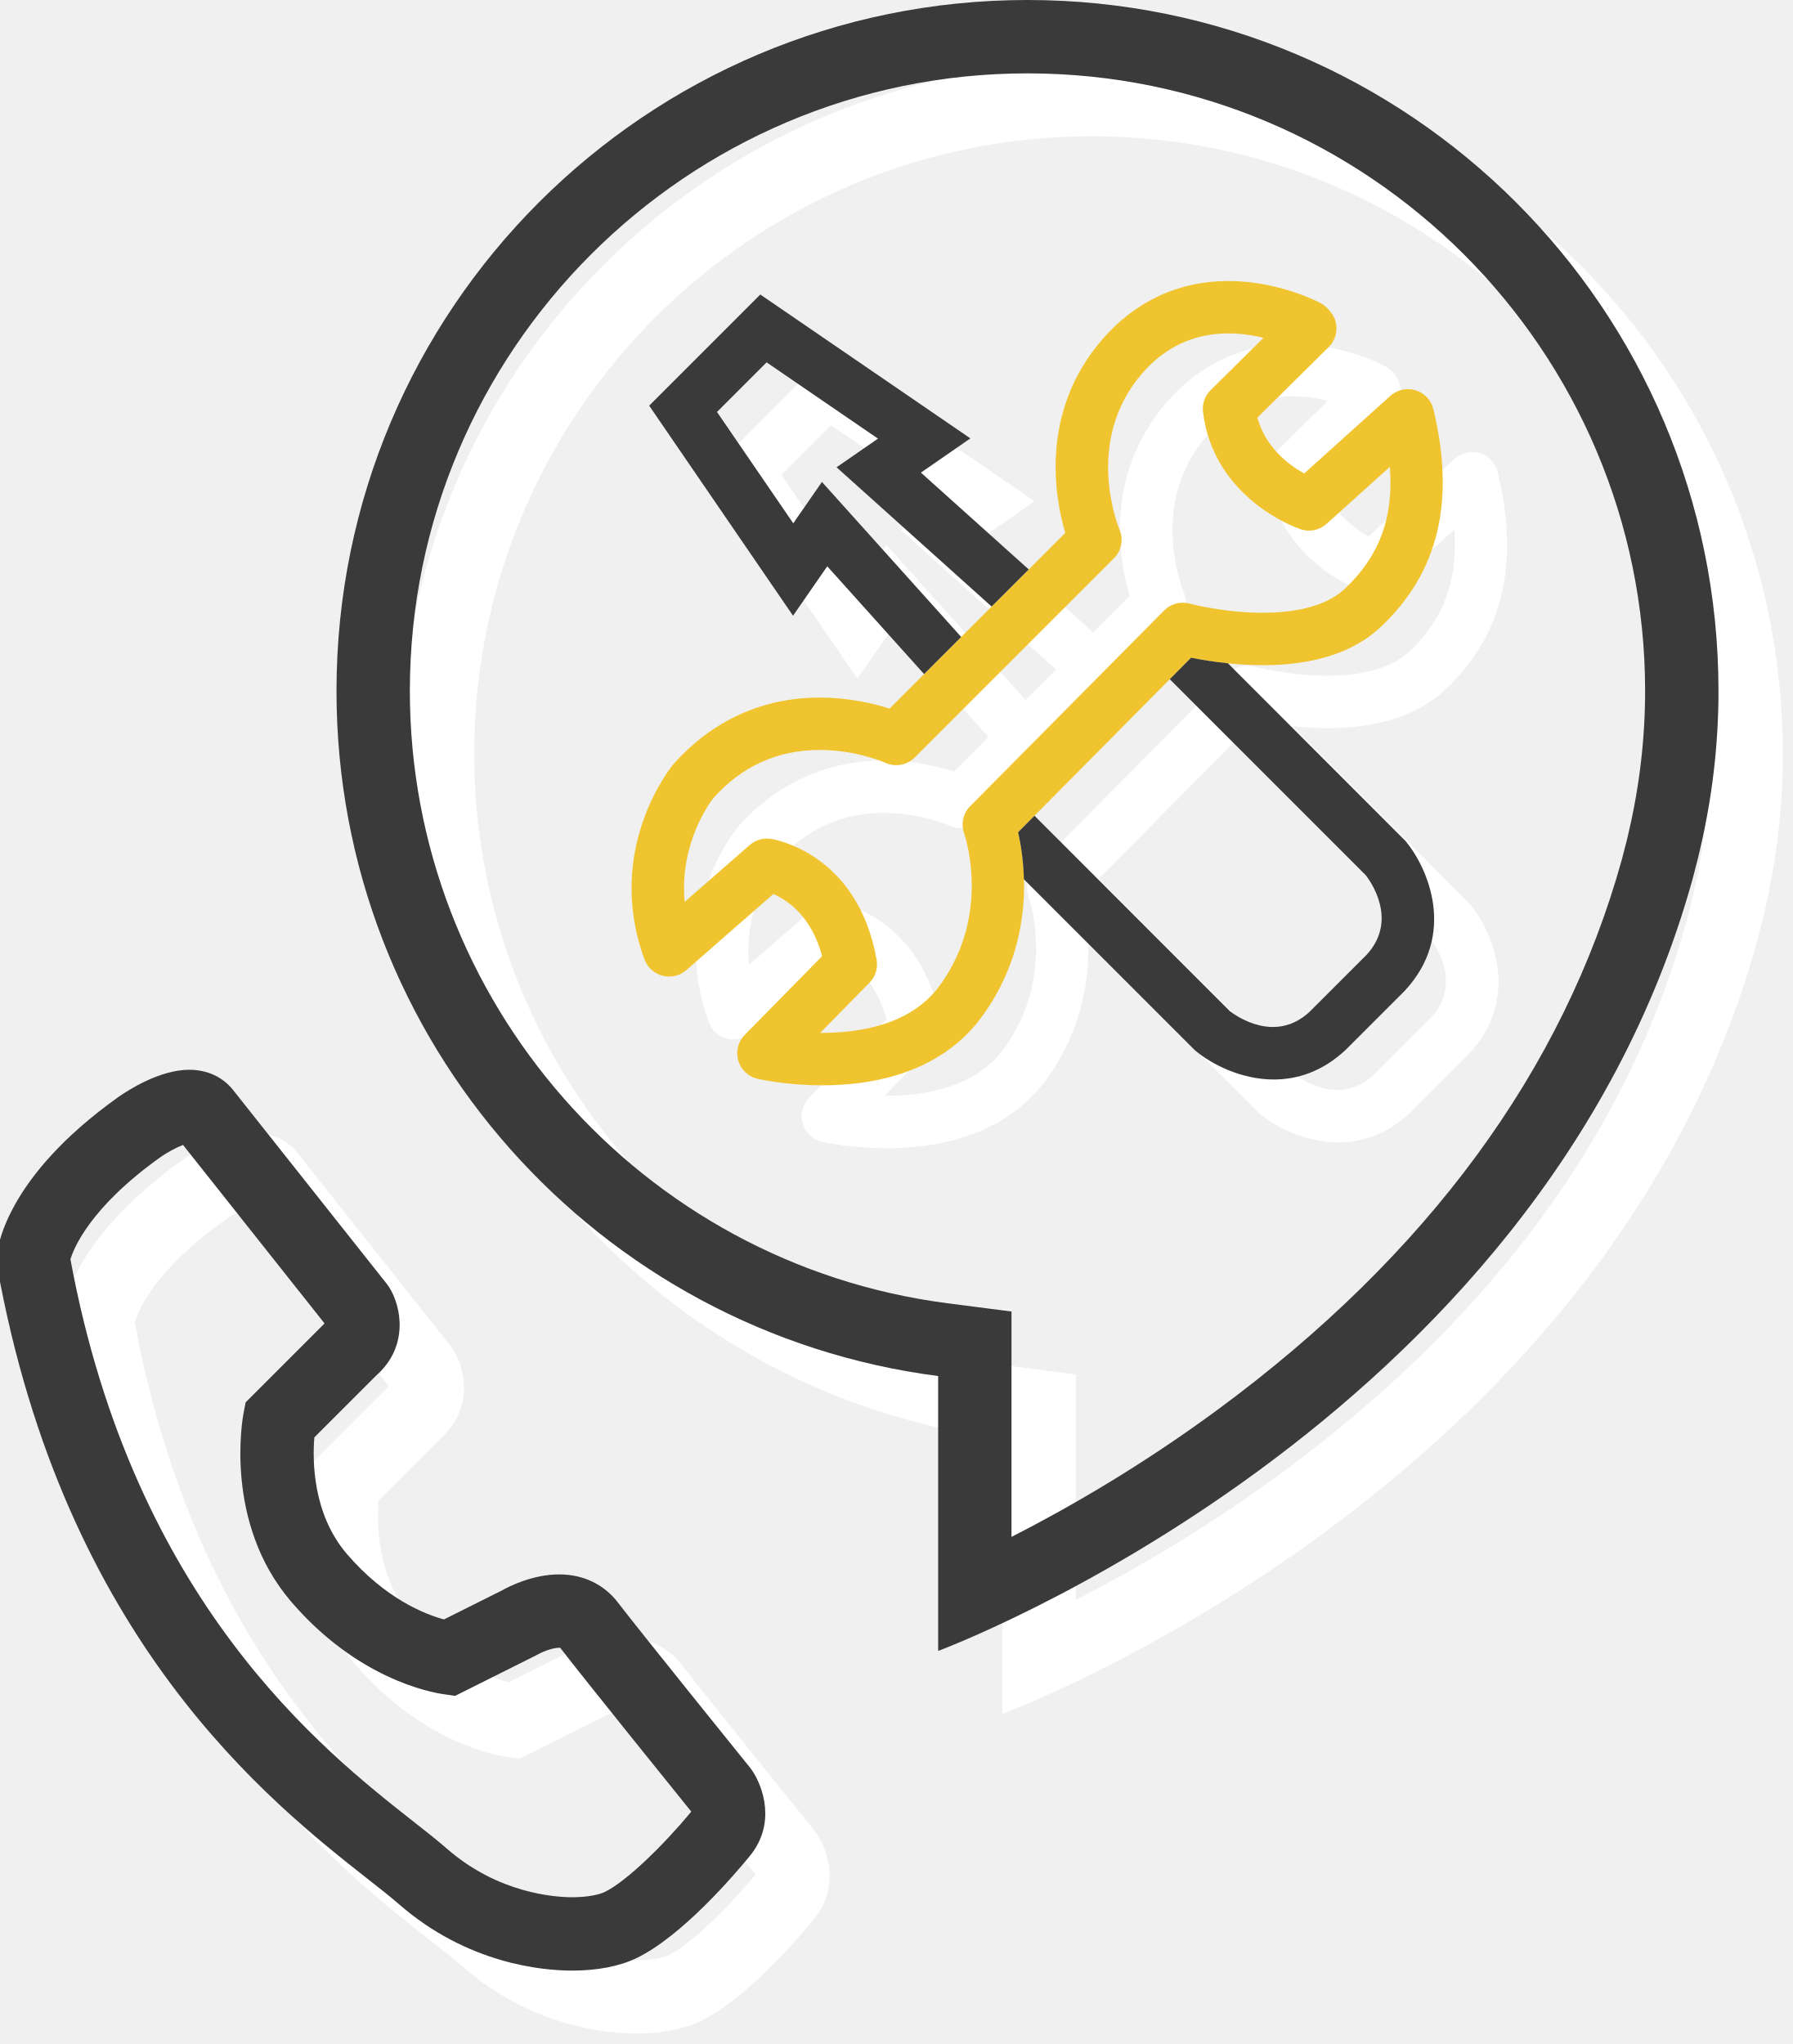
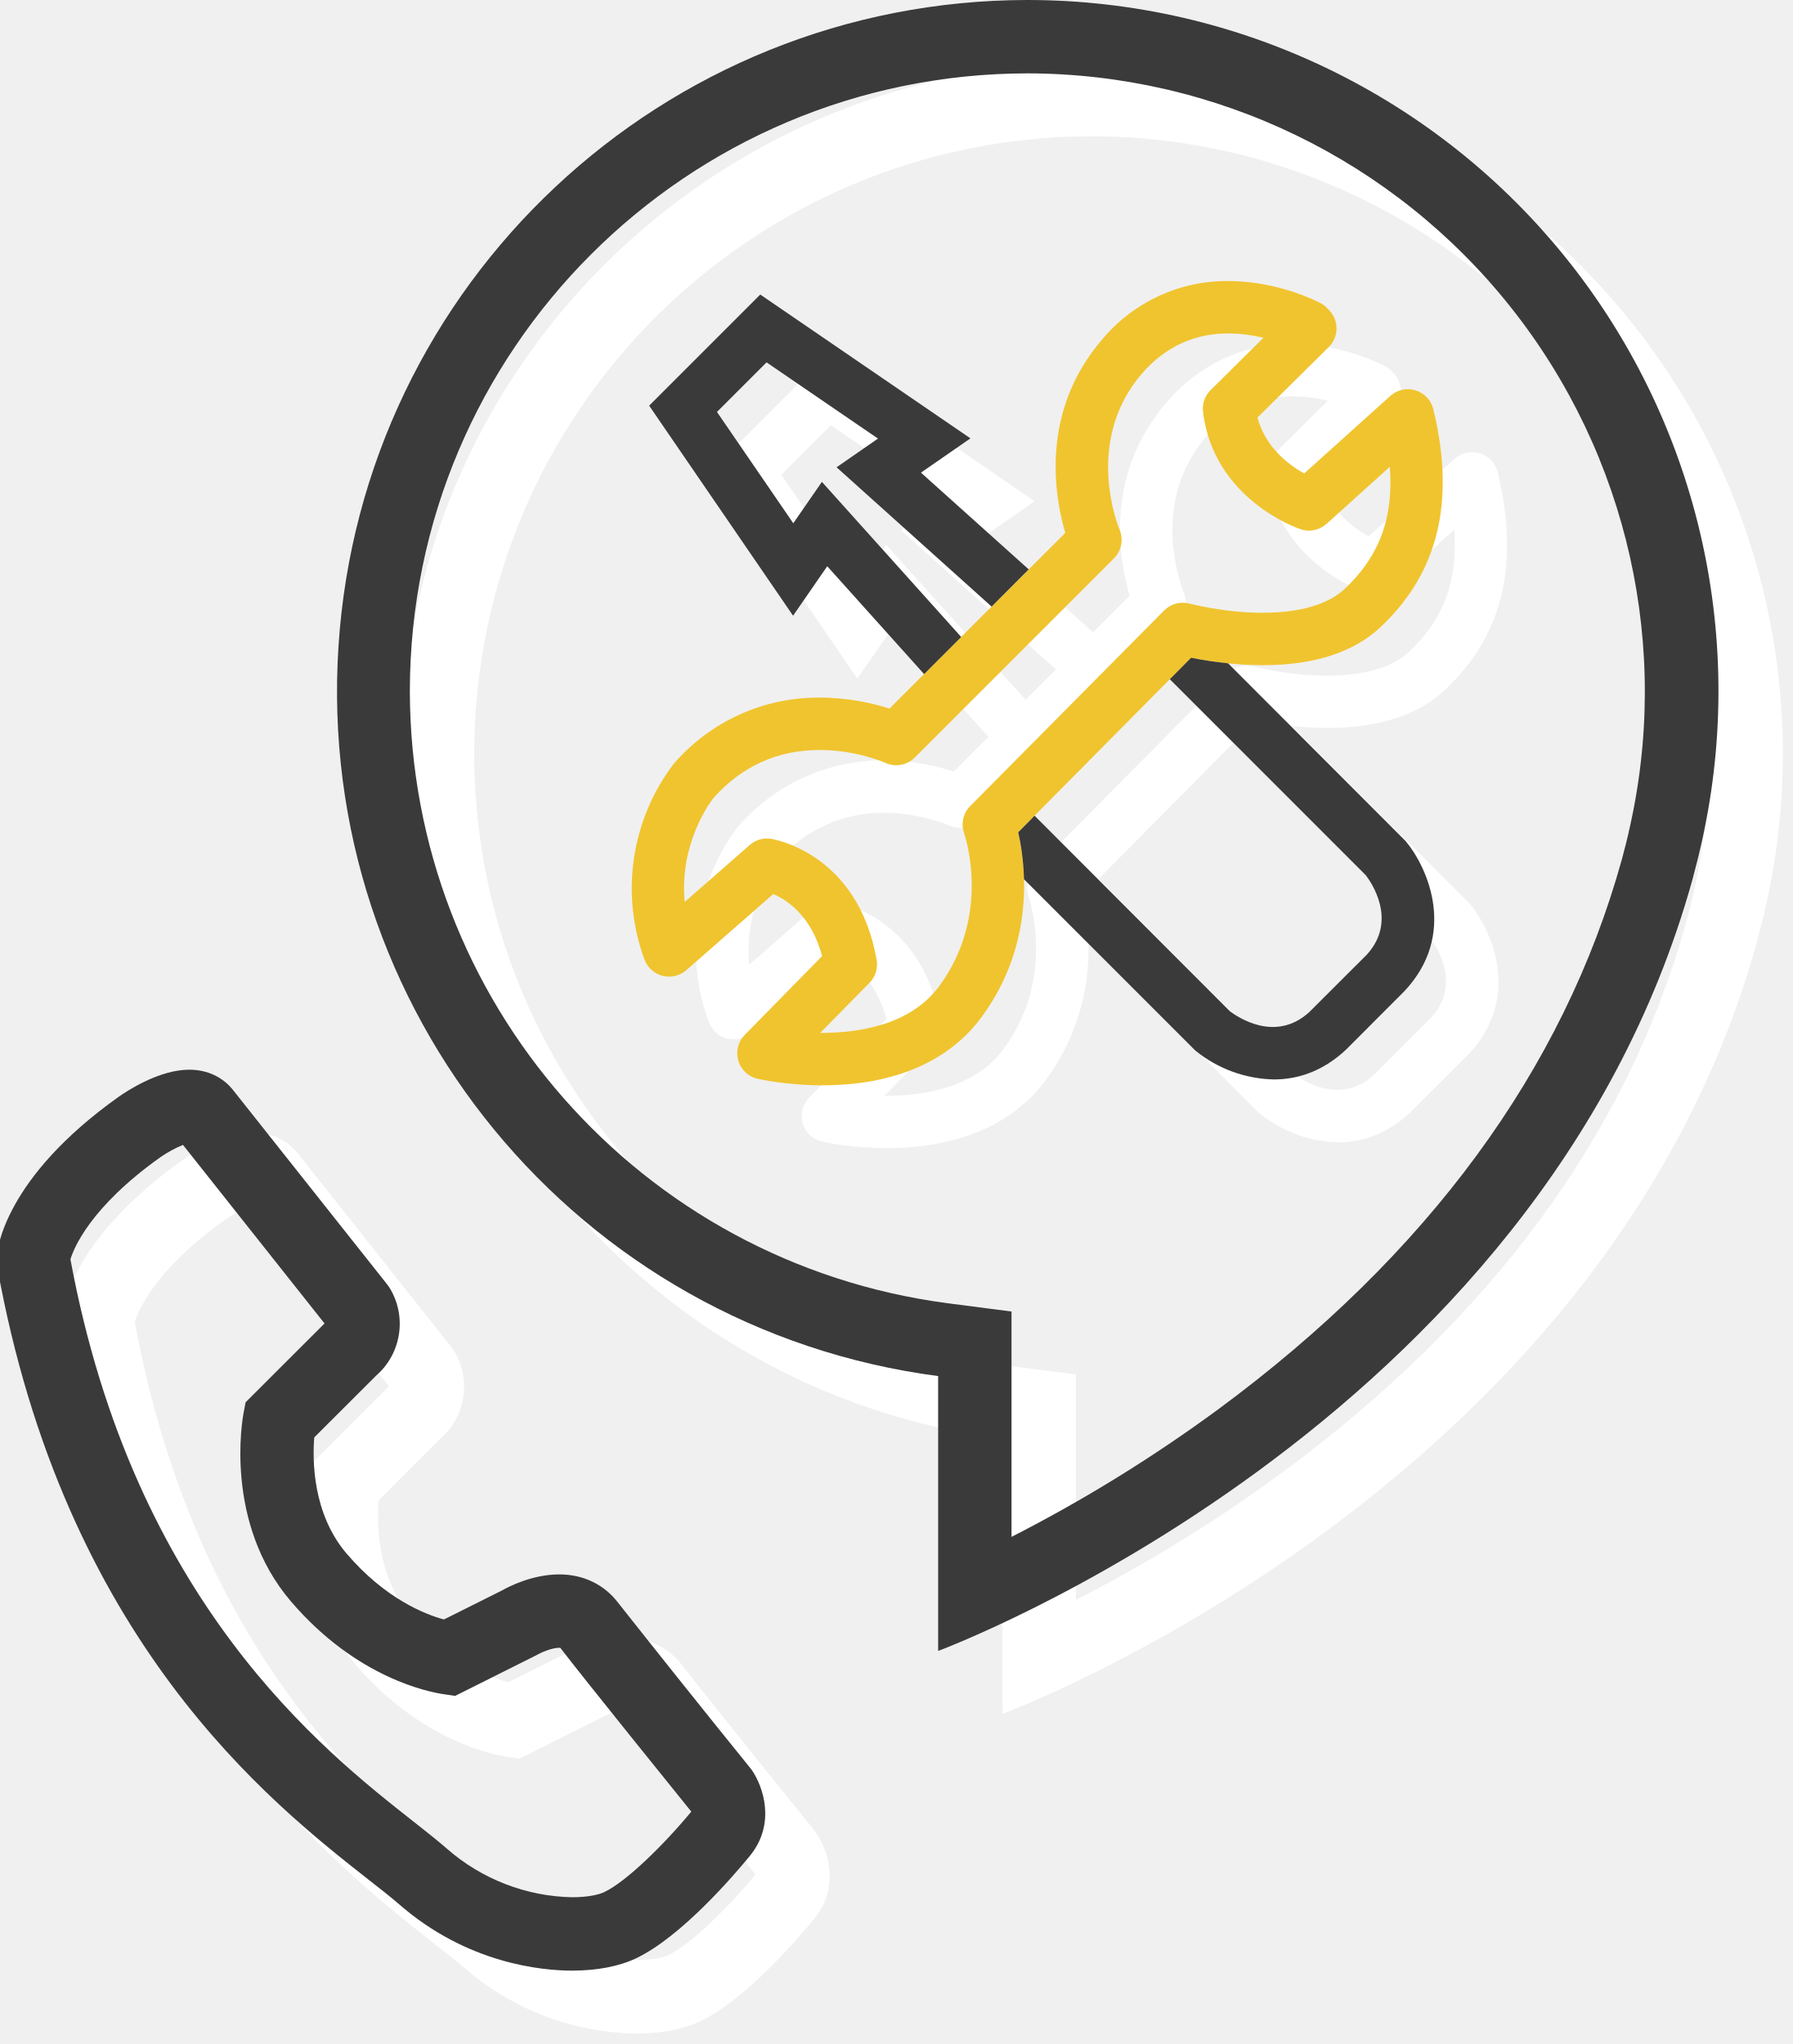
- <svg xmlns="http://www.w3.org/2000/svg" width="171" height="195" fill="none">
+ <svg xmlns="http://www.w3.org/2000/svg" width="171" height="195" viewBox="0 0 171 195" role="img" aria-label="Значек сервиса" fill="none">
  <g clip-path="url(#a)">
-     <path d="M77.694 174.636c-.104-.13-10.495-12.996-12.609-15.76-1.321-1.727-3.307-2.678-5.593-2.678-2.56 0-4.836 1.17-5.512 1.553l-5.486 2.743c-1.773-.479-5.587-1.95-9.28-6.268-3.284-3.839-3.261-8.986-3.086-11.099l5.893-5.893c3.093-2.717 2.452-6.516 1.246-8.431l-.219-.311s-12.862-16.221-14.666-18.498c-.989-1.249-2.475-1.938-4.184-1.938-2.849 0-5.879 1.975-6.756 2.592-10.885 7.749-11.586 14.562-11.631 15.313l-.024.414.074.409c6.412 35.726 26.026 51.137 35.453 58.543 1.148.901 2.14 1.681 2.854 2.306 6.563 5.747 13.762 6.367 16.553 6.367 2.375-.001 4.48-.405 6.089-1.171 4.366-2.078 9.425-8.01 10.872-9.778 2.501-3.059 1.283-6.599.168-8.208l-.156-.207Zm-13.893 11.873c-.499.237-1.57.491-3.081.491-1.56 0-7.032-.334-11.944-4.632-.854-.747-1.913-1.579-3.139-2.543-8.694-6.83-26.729-21.001-32.78-53.684.289-.979 1.829-4.938 8.62-9.771.652-.453 1.508-.904 2.119-1.142 2.831 3.572 11.41 14.392 13.502 17.03l-7.528 7.527-.203 1.055c-.081.422-1.911 10.409 4.527 17.937 6.286 7.349 13.25 8.667 14.583 8.856l1.082.154 7.644-3.823.218-.118c.281-.167 1.335-.648 2.071-.648.036 0 .065.001.088.003 2.149 2.8 11.105 13.897 12.5 15.624.001.004.002.007.004.01-2.562 3.095-6.173 6.669-8.283 7.674ZM137.85 65.824c5.512-5.177 7.156-11.975 5.033-20.783-.207-.856-.848-1.541-1.689-1.802-.842-.262-1.76-.06-2.414.53l-8.221 7.403c-1.438-.795-3.676-2.451-4.465-5.33l6.803-6.729c.947-.938.992-2.453.104-3.446l-.186-.207c-.193-.216-.422-.396-.678-.533-.16-.086-3.988-2.116-8.824-2.116-4.709 0-8.859 1.921-12.002 5.556-6 6.938-4.557 15.042-3.543 18.471l-3.488 3.488-10.284-9.236 4.717-3.266L78.671 34.1 68.07 44.703l13.724 20.041 3.266-4.717 9.237 10.282-3.295 3.294c-1.5-.478-3.883-1.052-6.663-1.052-5.429 0-10.236 2.174-13.962 6.359-.271.329-6.599 8.165-2.751 18.621.284.773.931 1.356 1.729 1.56.796.203 1.645.001 2.264-.541l8.295-7.259c1.323.567 3.622 2.08 4.659 5.925l-7.384 7.516c-.634.645-.87 1.582-.617 2.45.253.868.954 1.532 1.835 1.737.11.025 2.724.623 6.175.623 6.84 0 12.112-2.271 15.245-6.567 3.363-4.613 4.094-9.433 3.994-13.088l16.217 16.217.172.158c1.521 1.26 4.318 2.725 7.451 2.725 2.227 0 4.625-.741 6.852-2.824l5.518-5.516.102-.104c5.012-5.358 2.258-11.698.1-14.302l-16.945-16.959c1.027.106 2.148.181 3.322.181 4.888-.001 8.669-1.225 11.24-3.639ZM84.551 51.978l-2.734 3.949-7.276-10.625 4.731-4.732 10.625 7.276-3.95 2.734 14.792 13.286-4.094 4.093 1.191-1.192-13.285-14.789Zm13.562 33.524c.109.313 2.615 7.746-2.328 14.527-2.77 3.798-7.748 4.526-11.4 4.512l4.703-4.787c.566-.576.82-1.391.68-2.187-1.791-10.147-9.745-11.484-10.083-11.536-.729-.11-1.471.104-2.027.589l-6.204 5.428c-.522-5.56 2.413-9.489 2.759-9.932 2.721-3.03 6.127-4.566 10.125-4.566 3.515 0 6.231 1.211 6.249 1.22.953.439 2.076.241 2.818-.501l19-19c.725-.724.934-1.816.527-2.756-.035-.083-3.494-8.34 2.158-14.876 2.195-2.539 4.961-3.826 8.221-3.826 1.23 0 2.383.183 3.365.421l-5.047 4.993c-.551.544-.818 1.312-.725 2.08 1.012 8.3 8.969 11.077 9.307 11.191.855.288 1.801.094 2.473-.511l6.049-5.447c.373 4.864-1.02 8.554-4.309 11.642-2.008 1.887-5.359 2.283-7.818 2.283-3.689 0-6.951-.865-6.982-.873-.865-.236-1.795.014-2.43.653l-18.5 18.667c-.671.677-.893 1.69-.581 2.592Zm5.502 1.842v.008-.008Zm-.181-1.121c.01.052.02.104.029.158-.01-.052-.02-.107-.029-.158Zm33.091 10.856-5.479 5.476c-3.248 2.98-6.9.432-7.576-.087l-18.643-18.645 14.941-15.075-2.035 2.053 18.707 18.706c.46.592 3.097 4.287.085 7.572Zm-15.209-28.054c.008.001.016.002.023.004-.007-.002-.015-.003-.023-.004Zm-.843-.143c.02.004.045.008.066.012-.023-.004-.045-.008-.066-.012Z" fill="#fff" />
-     <path d="M104.162 6.002c-36.408 0-65.922 29.514-65.922 65.922 0 33.517 25.02 61.172 57.398 65.354v26.224s57.439-21.243 71.969-73.622c.078-.283.139-.538.211-.812.113-.424.225-.85.33-1.277.064-.263.119-.514.178-.769 1.137-4.851 1.758-9.901 1.758-15.098 0-36.408-29.514-65.922-65.922-65.922ZM161.51 85.424l-.006.027-.006.027-.029.13c-.039.17-.076.339-.119.515-.094.376-.191.751-.301 1.161l-.104.4c-.025.108-.053.216-.082.324-5.564 20.056-18.52 37.7-38.506 52.442-7.373 5.438-14.408 9.464-19.719 12.175V131.123l-6.104-.788c-29.243-3.777-51.295-28.889-51.295-58.412 0-32.49 26.432-58.922 58.922-58.922 32.488 0 58.922 26.432 58.922 58.922.001 4.509-.528 9.051-1.573 13.501Z" fill="#fff" />
-     <path d="M54.583 187.998c-2.791 0-9.989-.62-16.554-6.364-.714-.625-1.706-1.404-2.854-2.306-9.426-7.406-29.041-22.817-35.453-58.543l-.074-.409.024-.414c.044-.752.746-7.564 11.631-15.313.877-.617 3.907-2.592 6.756-2.592 1.708 0 3.194.688 4.184 1.938 1.804 2.277 14.666 18.498 14.666 18.498l.219.311c1.206 1.915 1.847 5.714-1.246 8.431l-5.893 5.893c-.175 2.112-.198 7.26 3.086 11.099 3.692 4.317 7.507 5.789 9.28 6.268l5.486-2.743c.676-.383 2.952-1.553 5.512-1.553 2.286 0 4.272.951 5.593 2.678 2.114 2.764 12.504 15.63 12.609 15.76l.155.207c1.115 1.609 2.333 5.149-.168 8.208-1.447 1.769-6.505 7.7-10.872 9.778-1.607.763-3.712 1.167-6.087 1.168ZM6.72 120.14C12.771 152.823 30.806 166.994 39.5 173.824c1.226.964 2.285 1.796 3.139 2.543 4.912 4.298 10.384 4.632 11.944 4.632 1.511 0 2.582-.254 3.081-.491 2.11-1.005 5.722-4.579 8.284-7.674-.001-.003-.003-.006-.004-.01-1.394-1.727-10.351-12.824-12.5-15.624-.023-.002-.053-.003-.088-.003-.736 0-1.79.481-2.071.648l-.218.118-7.644 3.823-1.082-.154c-1.333-.189-8.297-1.508-14.583-8.856-6.438-7.527-4.608-17.515-4.527-17.937l.203-1.055 7.528-7.527c-2.092-2.639-10.671-13.458-13.502-17.03-.611.237-1.467.688-2.119 1.142-6.793 4.833-8.333 8.792-8.621 9.771Z" fill="#3A3A3A" />
-     <path d="M78.443 103.54c-3.452 0-6.065-.598-6.175-.623-.881-.205-1.583-.869-1.835-1.737-.252-.868-.017-1.806.617-2.45l7.384-7.516c-1.037-3.845-3.336-5.357-4.659-5.925l-8.295 7.259c-.62.542-1.468.744-2.264.541-.798-.203-1.444-.787-1.729-1.559-3.848-10.457 2.48-18.293 2.751-18.622 3.726-4.185 8.533-6.359 13.962-6.359 2.78 0 5.162.574 6.663 1.052l16.766-16.765c-1.013-3.43-2.457-11.534 3.543-18.471 3.143-3.634 7.293-5.556 12.002-5.556 4.837 0 8.664 2.029 8.825 2.116.255.137.484.317.677.533l.186.207c.89.993.845 2.508-.104 3.446l-6.803 6.729c.789 2.879 3.028 4.535 4.465 5.33l8.222-7.403c.654-.59 1.572-.792 2.413-.53.842.261 1.483.945 1.69 1.802 2.123 8.809.478 15.606-5.033 20.783-2.57 2.414-6.353 3.638-11.242 3.638-2.789 0-5.324-.407-6.839-.714L97.127 79.399c.729 3.181 1.631 10.62-3.439 17.574-3.133 4.296-8.405 6.567-15.245 6.567Zm-.196-5.001c3.651.015 8.631-.714 11.4-4.512 4.944-6.781 2.438-14.214 2.329-14.527-.313-.902-.091-1.915.582-2.593L111.058 58.24c.634-.639 1.564-.889 2.43-.653.03.008 3.293.873 6.982.873 2.458 0 5.811-.396 7.818-2.283 3.288-3.088 4.681-6.778 4.309-11.642l-6.049 5.447c-.672.604-1.617.799-2.473.511-.338-.114-8.295-2.891-9.307-11.191-.094-.768.173-1.536.724-2.08l5.047-4.993c-.981-.238-2.135-.421-3.365-.421-3.259 0-6.024 1.288-8.221 3.826-5.651 6.536-2.192 14.793-2.157 14.876.405.94.196 2.033-.528 2.756l-19 19c-.741.742-1.865.94-2.817.501-.018-.008-2.735-1.22-6.25-1.22-3.998 0-7.404 1.536-10.125 4.566-.347.442-3.282 4.372-2.759 9.932l6.204-5.428c.556-.486 1.298-.7 2.027-.589.337.052 8.291 1.389 10.082 11.536.141.796-.112 1.61-.679 2.187l-4.704 4.788Z" fill="#F0C42E" />
-     <path d="m78.921 54.025 9.237 10.282 3.54-3.541-13.285-14.79-2.735 3.949-7.276-10.624 4.732-4.732 10.625 7.276-3.95 2.734 14.791 13.286 3.541-3.541-10.283-9.236 4.717-3.266-20.042-13.724-10.601 10.603 13.724 20.041 3.265-4.717ZM117.147 63.28c-1.413-.146-2.64-.356-3.517-.534l-2.034 2.053 18.706 18.706c.46.592 3.097 4.287.084 7.572l-5.478 5.476c-3.248 2.98-6.901.432-7.576-.087L98.69 77.821l-1.563 1.578c.245 1.07.505 2.63.555 4.485l16.217 16.218.173.158c1.521 1.26 4.318 2.725 7.45 2.725 2.228 0 4.625-.741 6.853-2.824l5.518-5.516.102-.103c5.012-5.358 2.257-11.699.099-14.303L117.147 63.28Z" fill="#3A3A3A" />
-     <path d="M98.023 7c32.489 0 58.922 26.432 58.922 58.922 0 4.508-.529 9.05-1.573 13.5l-.006.027-.007.027-.029.13c-.038.17-.076.339-.118.515-.094.376-.191.751-.302 1.161l-.103.4c-.026.108-.054.216-.083.324-5.564 20.056-18.52 37.7-38.506 52.442-7.373 5.438-14.408 9.464-19.719 12.175V125.121l-6.104-.788c-29.243-3.777-51.294-28.889-51.294-58.412C39.102 33.432 65.534 7 98.023 7Zm0-7c-36.407 0-65.921 29.514-65.921 65.922 0 33.517 25.02 61.172 57.398 65.354V157.5s57.439-21.243 71.97-73.622c.078-.283.138-.538.21-.812.114-.424.225-.85.331-1.277.063-.263.119-.514.177-.769 1.138-4.851 1.758-9.901 1.758-15.098C163.945 29.514 134.432 0 98.023 0Z" fill="#3A3A3A" />
+     <path d="M77.7 174.64c-.11-.13-10.5-13-12.61-15.76a6.86 6.86 0 0 0-5.6-2.68c-2.56 0-4.83 1.17-5.51 1.55l-5.49 2.74c-1.77-.48-5.58-1.95-9.28-6.26-3.28-3.84-3.26-8.99-3.08-11.1l5.9-5.9a6.56 6.56 0 0 0 1.24-8.43l-.22-.3L28.38 110a5.2 5.2 0 0 0-4.18-1.94c-2.85 0-5.88 1.97-6.76 2.59C6.56 118.4 5.86 125.2 5.81 125.96l-.02.42.07.4c6.41 35.73 26.03 51.14 35.45 58.55 1.15.9 2.14 1.68 2.86 2.3A25.53 25.53 0 0 0 60.72 194c2.38 0 4.48-.4 6.09-1.17 4.37-2.08 9.43-8.01 10.87-9.78 2.5-3.06 1.29-6.6.17-8.2l-.16-.21ZM63.8 186.5c-.5.24-1.57.49-3.08.49a18.7 18.7 0 0 1-11.94-4.63c-.86-.75-1.92-1.58-3.14-2.55-8.7-6.82-26.73-21-32.78-53.68.29-.98 1.83-4.94 8.62-9.77.65-.45 1.5-.9 2.12-1.14l13.5 17.03-7.53 7.53-.2 1.05c-.08.42-1.91 10.4 4.52 17.94 6.29 7.35 13.25 8.66 14.59 8.85l1.08.16 7.64-3.83.22-.11a5.28 5.28 0 0 1 2.16-.65 1632.26 1632.26 0 0 0 12.5 15.64c-2.56 3.09-6.17 6.66-8.28 7.67ZM137.85 65.82c5.51-5.17 7.16-11.97 5.03-20.78a2.5 2.5 0 0 0-4.1-1.27l-8.22 7.4c-1.44-.8-3.68-2.45-4.47-5.33l6.8-6.73c.95-.94 1-2.45.11-3.44l-.19-.21c-.19-.22-.42-.4-.67-.53a20.4 20.4 0 0 0-8.83-2.12c-4.7 0-8.86 1.92-12 5.56-6 6.94-4.56 15.04-3.54 18.47l-3.49 3.49L94 51.09l4.71-3.27L78.67 34.1l-10.6 10.6 13.72 20.04 3.27-4.71L94.3 70.3 91 73.6a22.31 22.31 0 0 0-6.66-1.06 18.22 18.22 0 0 0-13.96 6.36c-.27.33-6.6 8.17-2.75 18.62a2.5 2.5 0 0 0 3.99 1.02l8.3-7.26c1.32.57 3.62 2.08 4.65 5.93l-7.38 7.51a2.5 2.5 0 0 0 1.22 4.19c.1.02 2.72.62 6.17.62 6.84 0 12.11-2.27 15.25-6.57a20.93 20.93 0 0 0 4-13.08l16.2 16.21.18.16a12.28 12.28 0 0 0 7.45 2.73c2.23 0 4.63-.74 6.85-2.83l5.52-5.51.1-.1c5.02-5.36 2.26-11.7.1-14.3L123.3 69.27c1.02.1 2.15.18 3.32.18 4.89 0 8.67-1.22 11.24-3.64Zm-53.3-13.84-2.73 3.95-7.28-10.63 4.73-4.73 10.63 7.28-3.95 2.73 14.79 13.29-4.1 4.09 1.2-1.2-13.29-14.78ZM98.11 85.5c.11.31 2.62 7.75-2.33 14.53-2.77 3.8-7.74 4.53-11.4 4.51l4.7-4.79c.57-.57.83-1.39.69-2.18-1.8-10.15-9.75-11.49-10.08-11.54-.73-.1-1.48.1-2.03.59l-6.2 5.43a14.7 14.7 0 0 1 2.75-9.93 13.13 13.13 0 0 1 10.13-4.57c3.51 0 6.23 1.21 6.25 1.22a2.5 2.5 0 0 0 2.81-.5l19-19a2.5 2.5 0 0 0 .53-2.76c-.03-.08-3.5-8.34 2.16-14.87a10.48 10.48 0 0 1 8.22-3.83c1.23 0 2.38.18 3.37.42l-5.05 5a2.5 2.5 0 0 0-.73 2.08c1.02 8.3 8.97 11.07 9.31 11.19.86.28 1.8.09 2.47-.52l6.05-5.44c.38 4.86-1.02 8.55-4.3 11.64-2.01 1.89-5.37 2.28-7.82 2.28-3.7 0-6.95-.86-6.99-.87a2.5 2.5 0 0 0-2.43.65L98.7 82.91c-.67.68-.89 1.69-.58 2.6Zm5.5 1.84v.01Zm-.18-1.12Zm33.1 10.86-5.48 5.48c-3.25 2.97-6.9.43-7.58-.1l-18.64-18.64 14.94-15.07-2.04 2.05 18.71 18.7c.46.6 3.1 4.3.09 7.58Zm-15.21-28.05Zm-.85-.15.07.01h-.07Z" fill="#fff" />
+     <path d="M104.16 6a65.92 65.92 0 0 0-8.52 131.28v26.22s57.44-21.24 71.97-73.62l.2-.81.34-1.28.18-.77A65.92 65.92 0 0 0 104.17 6Zm57.35 79.42v.03l-.01.03-.03.13-.12.51-.3 1.16-.1.4-.09.33c-5.56 20.05-18.52 37.7-38.5 52.44a143.41 143.41 0 0 1-19.72 12.18V131.12l-6.1-.78a59 59 0 0 1-51.3-58.42A58.99 58.99 0 0 1 104.16 13a58.99 58.99 0 0 1 57.35 72.42Z" fill="#fff" />
+     <path d="M54.58 188c-2.79 0-9.99-.62-16.55-6.37-.72-.62-1.7-1.4-2.86-2.3-9.42-7.4-29.04-22.82-35.45-58.55l-.07-.4.02-.42c.05-.75.75-7.56 11.63-15.31.88-.62 3.91-2.6 6.76-2.6 1.7 0 3.2.7 4.18 1.95l14.67 18.5.22.3a6.56 6.56 0 0 1-1.25 8.44l-5.9 5.89c-.17 2.11-.19 7.26 3.1 11.1 3.69 4.31 7.5 5.79 9.27 6.27l5.5-2.75c.67-.38 2.94-1.55 5.5-1.55 2.29 0 4.27.95 5.6 2.68a1741.1 1741.1 0 0 0 12.6 15.76l.16.2c1.11 1.61 2.33 5.15-.17 8.21-1.45 1.77-6.5 7.7-10.87 9.78-1.6.76-3.71 1.17-6.09 1.17ZM6.72 120.14c6.05 32.68 24.09 46.85 32.78 53.68 1.23.97 2.28 1.8 3.14 2.55A18.7 18.7 0 0 0 54.58 181c1.51 0 2.59-.25 3.08-.5 2.11-1 5.73-4.57 8.29-7.67-1.4-1.73-10.36-12.83-12.5-15.63h-.1c-.73 0-1.78.48-2.07.65l-.21.11-7.65 3.83-1.08-.16c-1.33-.19-8.3-1.5-14.58-8.85-6.44-7.53-4.61-17.52-4.53-17.94l.2-1.06 7.53-7.52-13.5-17.03c-.61.23-1.47.69-2.12 1.14-6.8 4.83-8.33 8.8-8.62 9.77Z" fill="#3A3A3A" />
+     <path d="M78.44 103.54c-3.45 0-6.06-.6-6.17-.62a2.5 2.5 0 0 1-1.22-4.19l7.38-7.52c-1.03-3.84-3.33-5.35-4.66-5.92l-8.29 7.26a2.5 2.5 0 0 1-4-1.02 19.63 19.63 0 0 1 2.76-18.62 18.22 18.22 0 0 1 13.96-6.36c2.78 0 5.16.57 6.66 1.05l16.77-16.76c-1.01-3.43-2.46-11.54 3.54-18.48a15.48 15.48 0 0 1 12-5.55c4.84 0 8.67 2.03 8.83 2.12.25.13.48.31.68.53l.18.2c.9 1 .85 2.51-.1 3.45l-6.8 6.73c.78 2.88 3.02 4.53 4.46 5.33l8.22-7.4a2.5 2.5 0 0 1 4.1 1.27c2.13 8.8.48 15.6-5.03 20.78-2.57 2.42-6.35 3.64-11.24 3.64-2.79 0-5.32-.4-6.84-.71L97.13 79.4c.73 3.18 1.63 10.62-3.44 17.57-3.14 4.3-8.4 6.57-15.25 6.57Zm-.2-5c3.66.01 8.64-.72 11.4-4.51 4.95-6.78 2.44-14.22 2.34-14.53-.32-.9-.1-1.92.58-2.6l18.5-18.66a2.5 2.5 0 0 1 2.43-.65c.03 0 3.3.87 6.98.87 2.46 0 5.81-.4 7.82-2.28 3.29-3.1 4.68-6.78 4.3-11.65l-6.04 5.45c-.67.6-1.62.8-2.47.51-.34-.11-8.3-2.89-9.31-11.19a2.5 2.5 0 0 1 .72-2.08l5.05-5c-.98-.23-2.14-.41-3.37-.41-3.25 0-6.02 1.29-8.22 3.82-5.65 6.54-2.19 14.8-2.15 14.88.4.94.2 2.03-.53 2.76l-19 19a2.5 2.5 0 0 1-2.82.5c-.02-.01-2.73-1.22-6.25-1.22-4 0-7.4 1.53-10.12 4.56-.35.45-3.29 4.38-2.76 9.94l6.2-5.43a2.5 2.5 0 0 1 2.03-.6c.33.06 8.29 1.4 10.08 11.54a2.5 2.5 0 0 1-.68 2.2l-4.7 4.78Z" fill="#F0C42E" />
+     <path d="m78.92 54.02 9.24 10.29 3.54-3.54-13.29-14.8-2.73 3.95L68.4 39.3l4.73-4.73 10.63 7.27-3.95 2.74L94.6 57.87l3.54-3.55-10.28-9.23 4.72-3.27L72.53 28.1l-10.6 10.6 13.73 20.04 3.26-4.72ZM117.15 63.28a37.19 37.19 0 0 1-3.52-.53l-2.03 2.05 18.7 18.7c.46.6 3.1 4.3.09 7.58l-5.48 5.47c-3.25 2.98-6.9.44-7.58-.08L98.7 77.82l-1.56 1.58c.24 1.07.5 2.63.55 4.48l16.22 16.22.17.16a12.28 12.28 0 0 0 7.45 2.72c2.23 0 4.63-.74 6.86-2.82l5.51-5.52.1-.1c5.02-5.36 2.26-11.7.1-14.3l-16.94-16.96Z" fill="#3A3A3A" />
+     <path d="M98.02 7a58.99 58.99 0 0 1 57.35 72.42v.03l-.01.03-.03.13a36.36 36.36 0 0 1-.42 1.67l-.1.4-.09.33c-5.56 20.05-18.52 37.7-38.5 52.44a143.42 143.42 0 0 1-19.72 12.17v-21.5l-6.1-.79a59 59 0 0 1-51.3-58.4A58.99 58.99 0 0 1 98.02 7Zm0-7a65.92 65.92 0 0 0-8.52 131.28v26.22s57.44-21.24 71.97-73.62l.21-.81.33-1.28.18-.77A65.92 65.92 0 0 0 98.03 0Z" fill="#3A3A3A" />
  </g>
  <defs>
    <clipPath id="a">
      <path fill="#fff" d="M0 0h171v195H0z" />
    </clipPath>
  </defs>
</svg>
